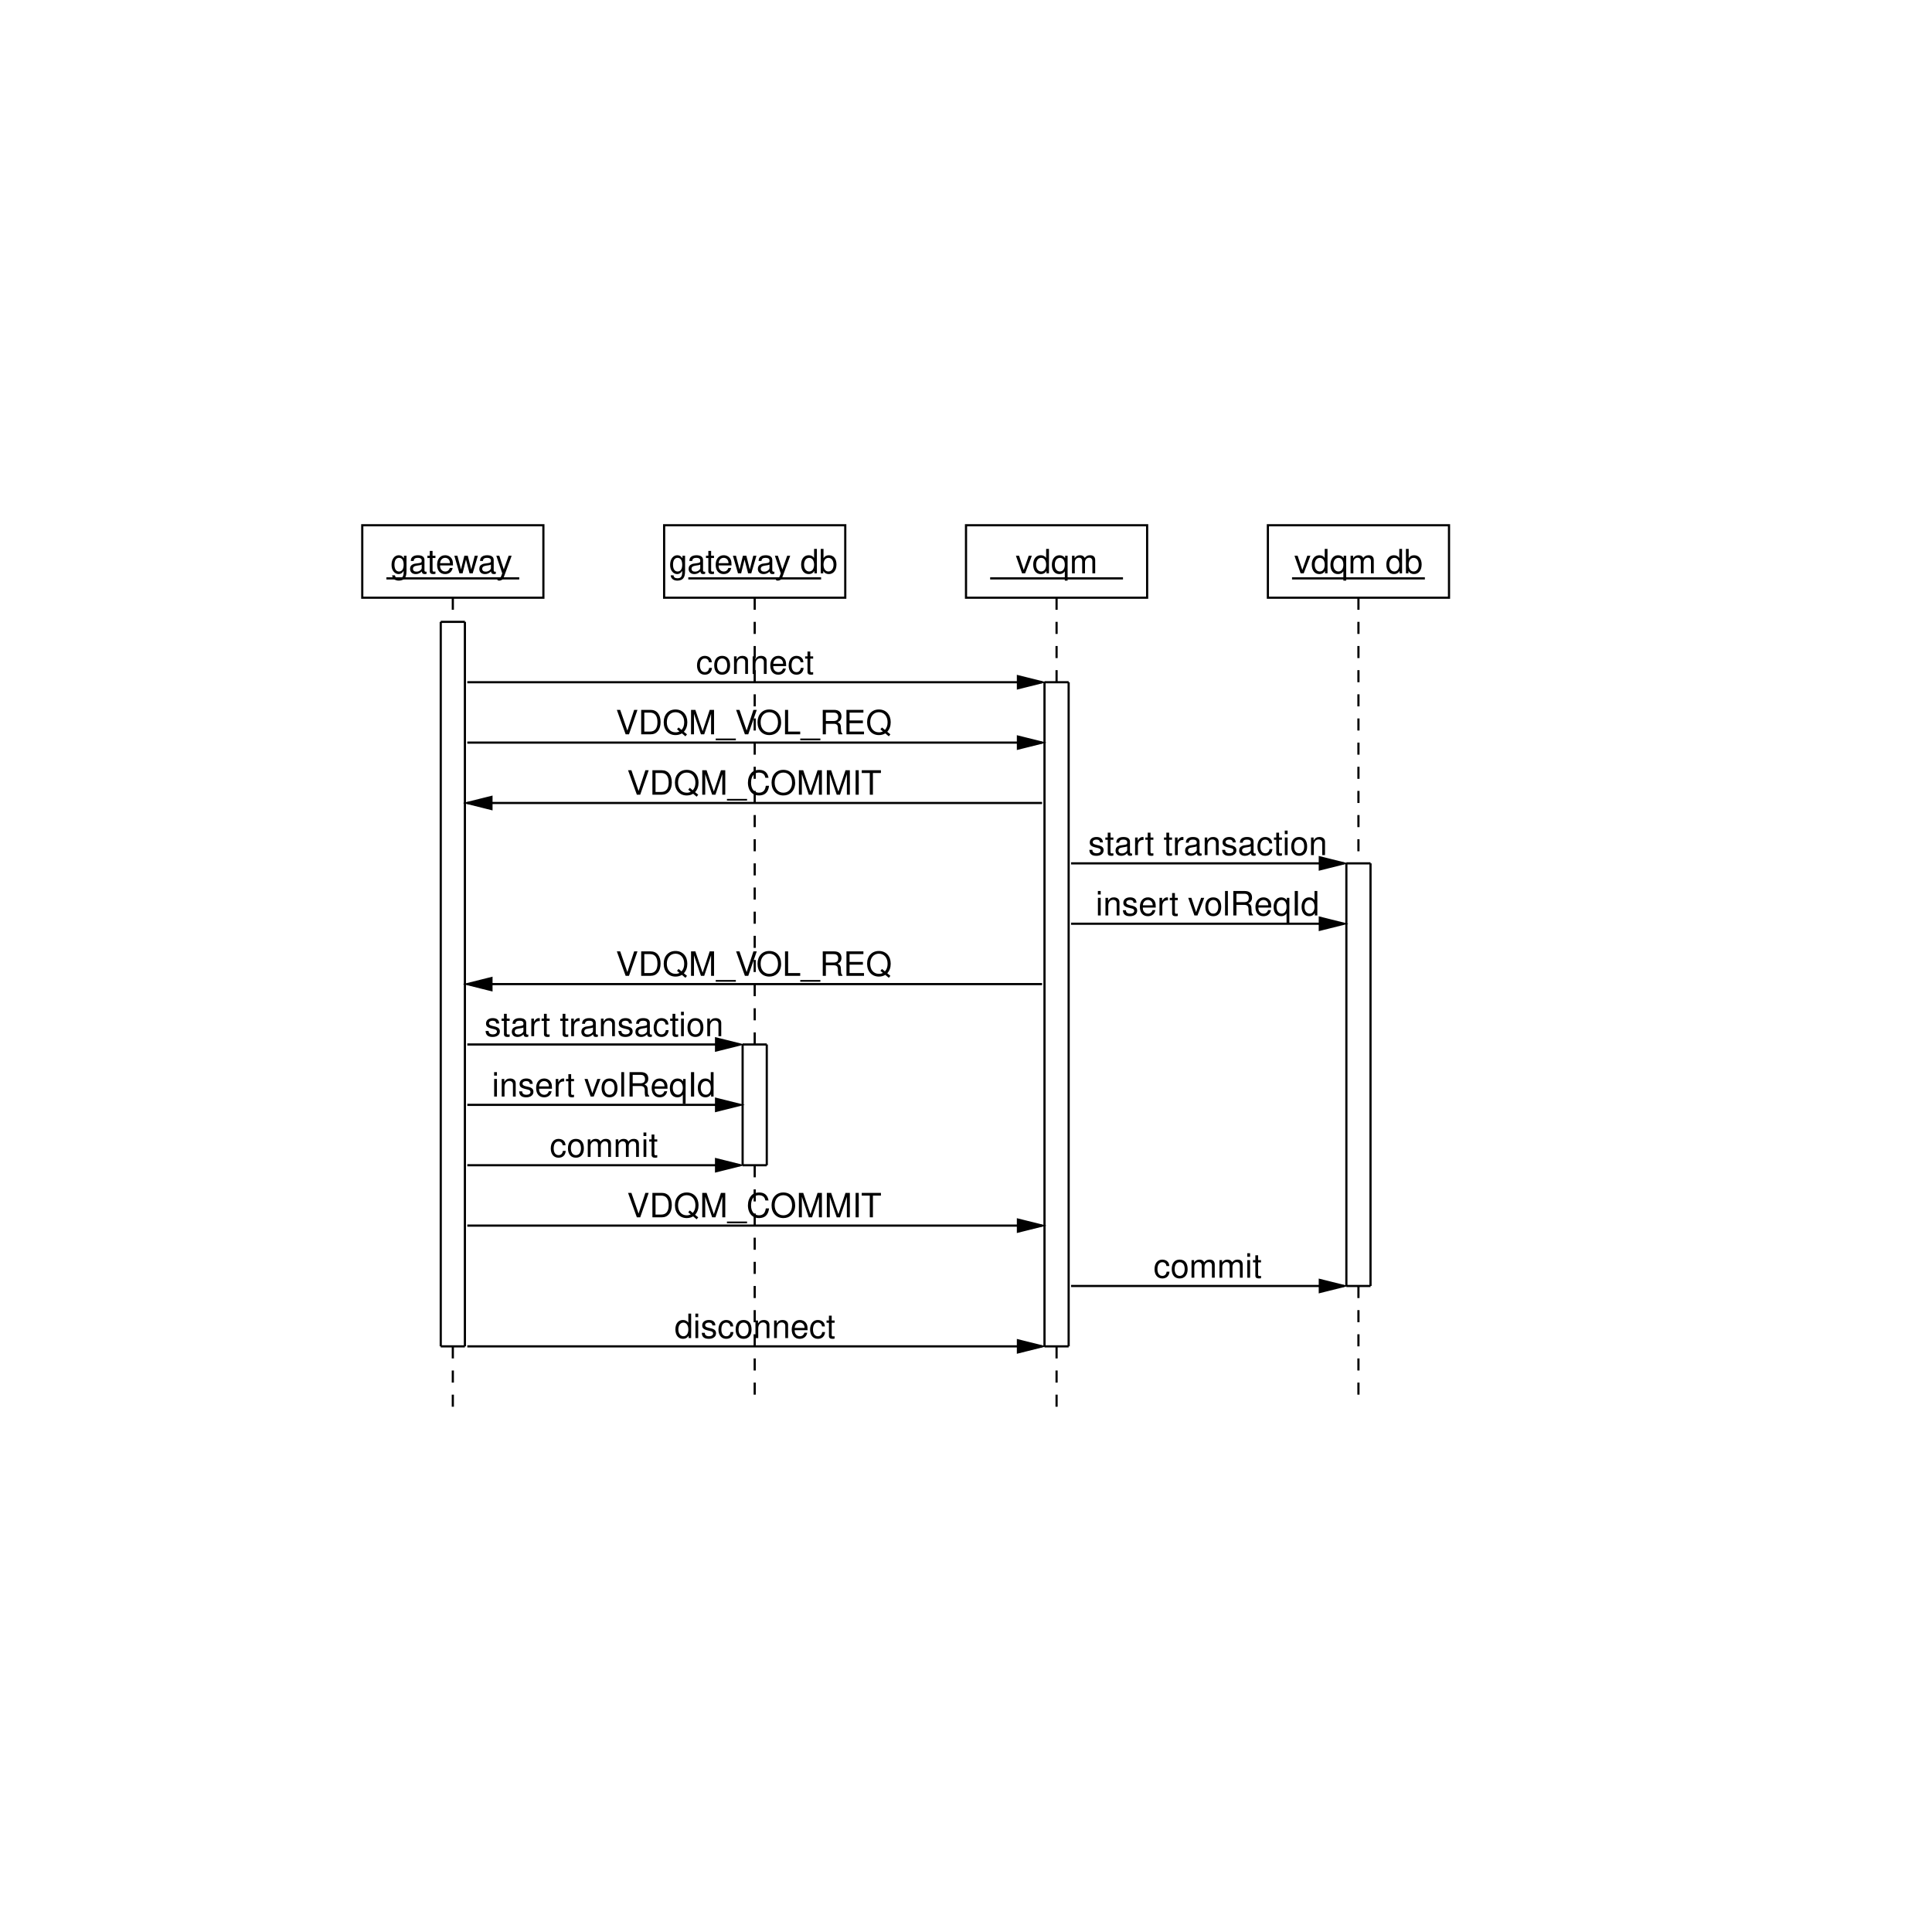
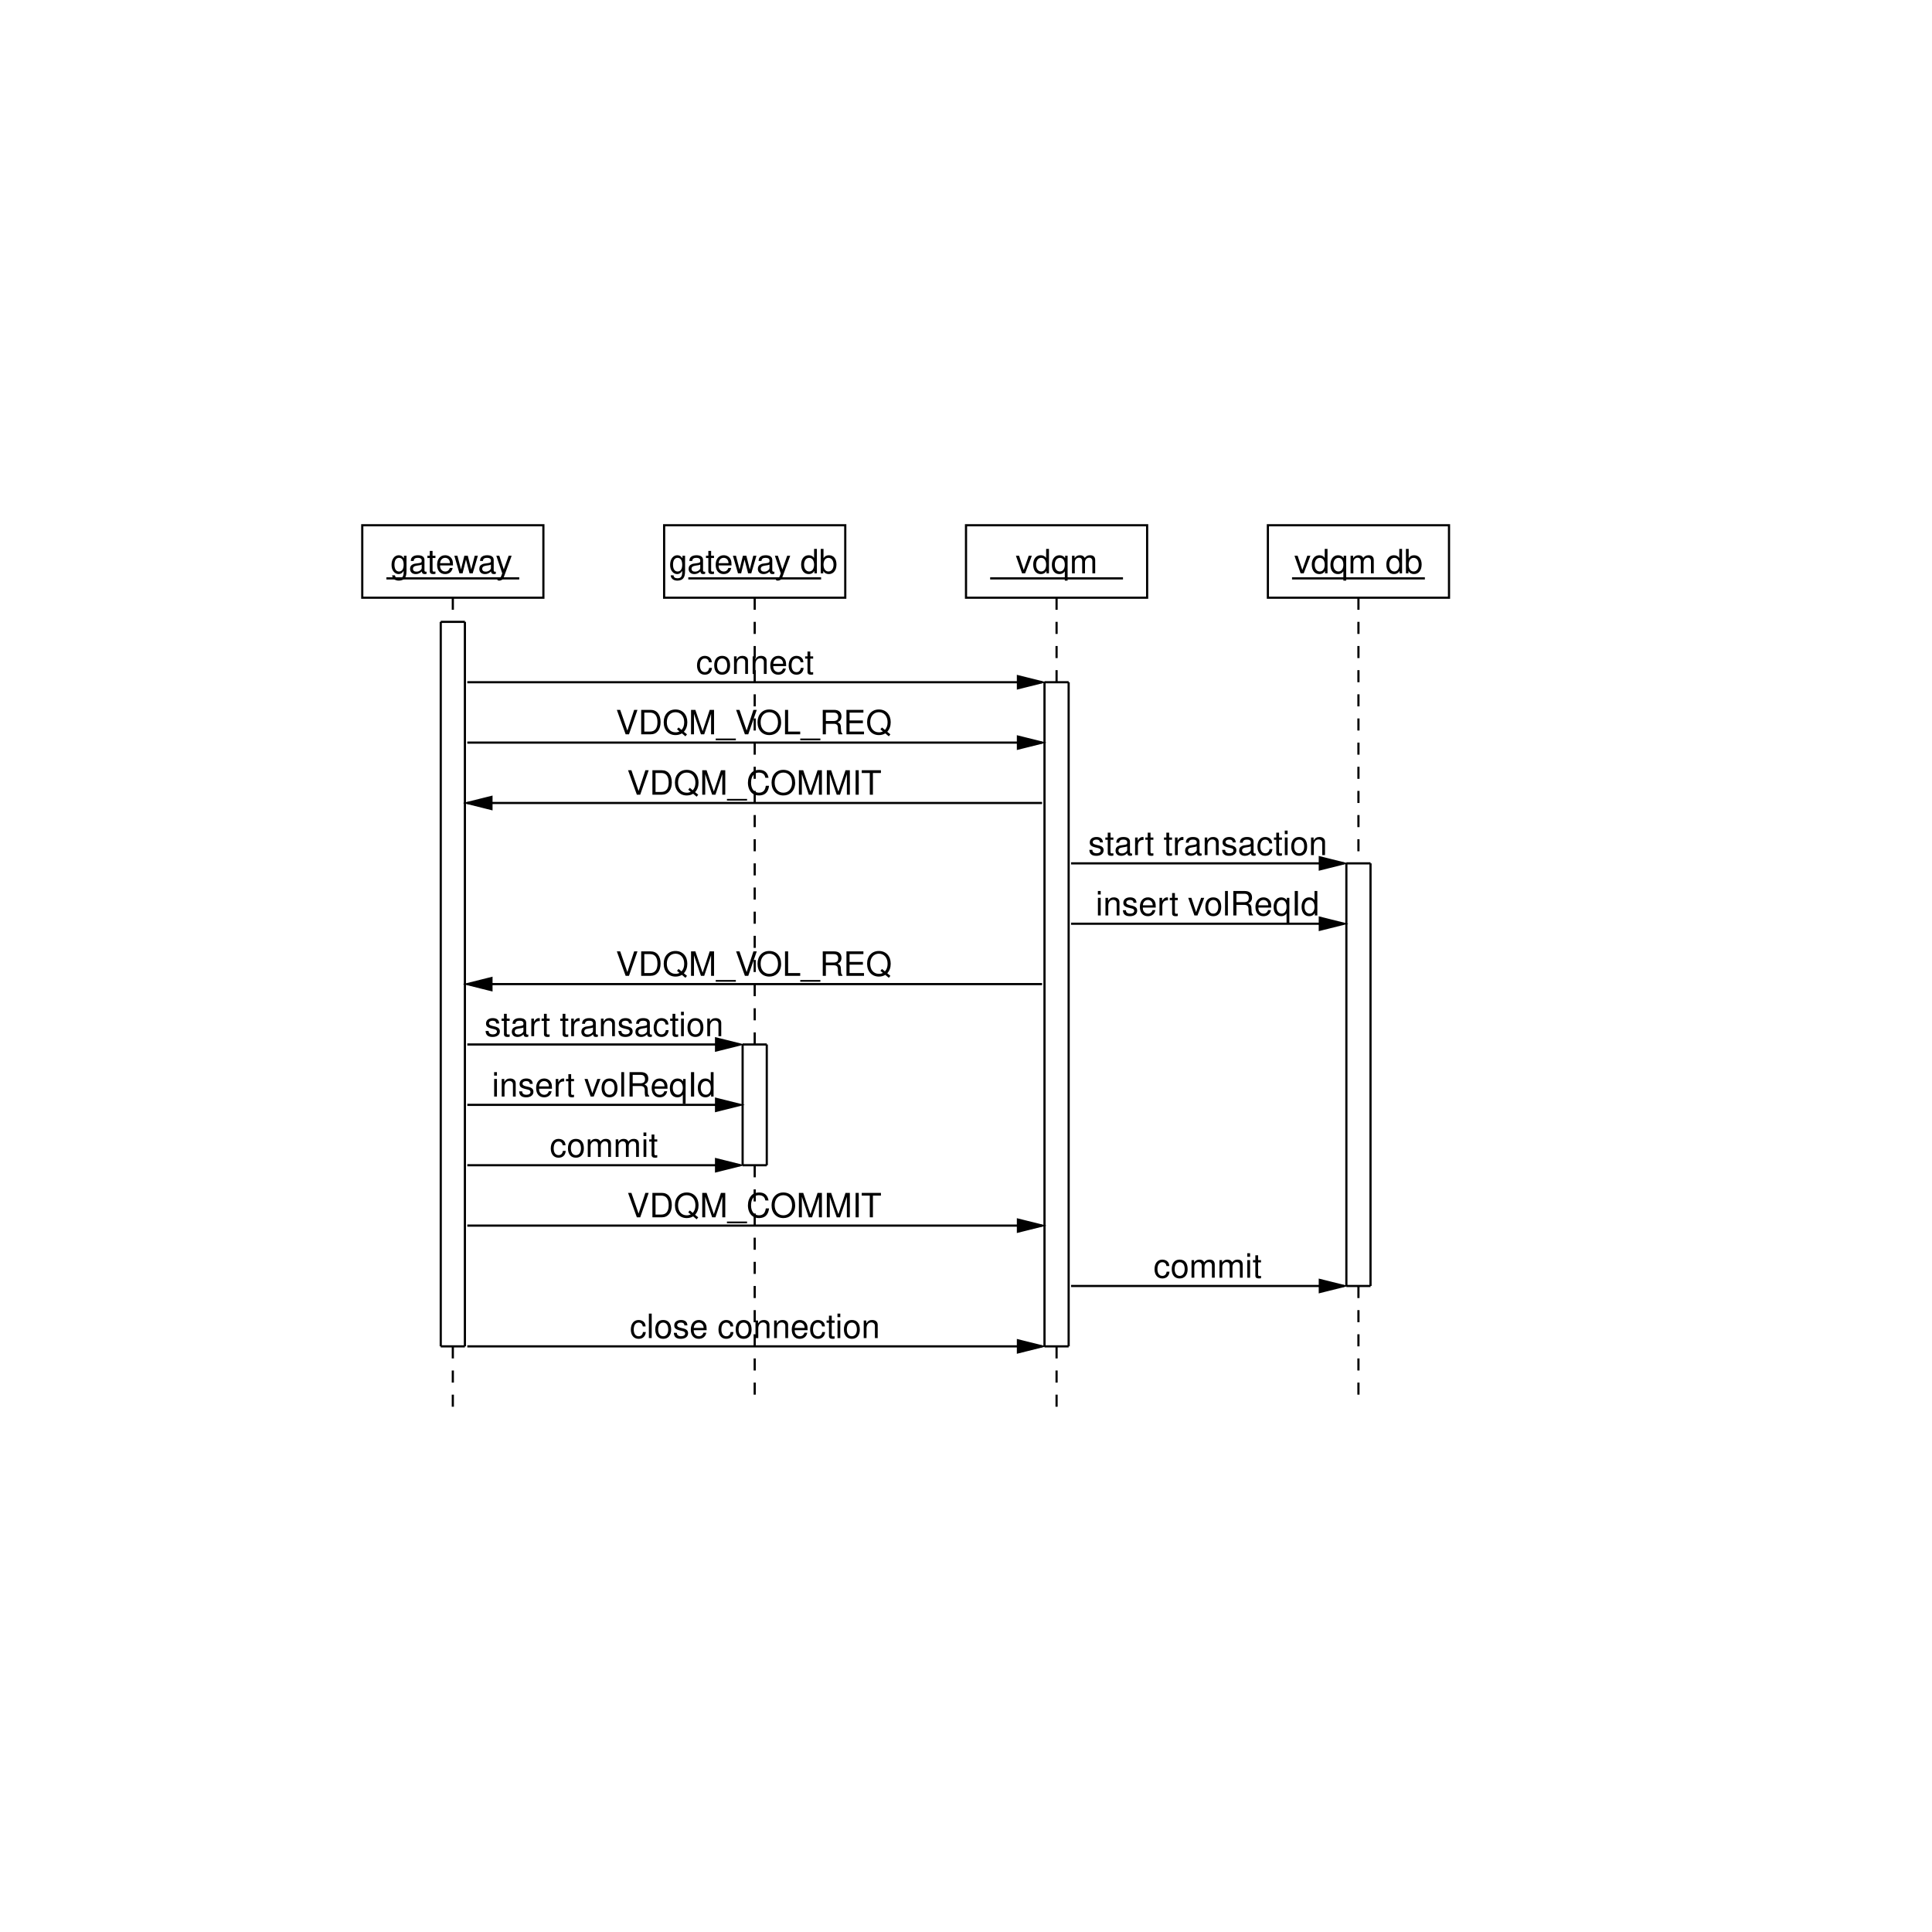
<svg xmlns="http://www.w3.org/2000/svg" version="1.1" baseProfile="full" id="body" width="8in" height="8in" viewBox="0 0 1 1" preserveAspectRatio="none">
  <rect id="background" x="0" y="0" width="1" height="1" stroke="none" fill="white" />
  <g id="content" transform="translate(0.23438,0.24062) scale(1,-1) scale(0.125) " xml:space="preserve" stroke="black" stroke-linecap="butt" stroke-linejoin="miter" stroke-miterlimit="10.433" stroke-dasharray="none" stroke-dashoffset="0" stroke-opacity="1" fill="none" fill-rule="evenodd" fill-opacity="1" font-style="normal" font-variant="normal" font-weight="normal" font-stretch="normal" font-size-adjust="none" letter-spacing="normal" word-spacing="normal" text-anchor="start">
    <rect x="-0.375" y="-0.55" width="0.75" height="0.3" stroke-width="0.009" />
    <text transform="translate(-0.25861,-0.44903) scale(1,-1) scale(0.0069444) " font-family="Helvetica,sans-serif" font-size="20px" stroke="none" fill="black">gateway</text>
    <line x1="-0.275" y1="-0.47" x2="0.275" y2="-0.47" stroke-width="0.009" />
    <rect x="0.875" y="-0.55" width="0.75" height="0.3" stroke-width="0.009" />
    <text transform="translate(0.89486,-0.44903) scale(1,-1) scale(0.0069444) " font-family="Helvetica,sans-serif" font-size="20px" stroke="none" fill="black">gateway db</text>
    <line x1="0.975" y1="-0.47" x2="1.525" y2="-0.47" stroke-width="0.009" />
    <rect x="2.125" y="-0.55" width="0.75" height="0.3" stroke-width="0.009" />
    <text transform="translate(2.3302,-0.44903) scale(1,-1) scale(0.0069444) " font-family="Helvetica,sans-serif" font-size="20px" stroke="none" fill="black">vdqm</text>
    <line x1="2.225" y1="-0.47" x2="2.775" y2="-0.47" stroke-width="0.009" />
    <rect x="3.375" y="-0.55" width="0.75" height="0.3" stroke-width="0.009" />
    <text transform="translate(3.4837,-0.44903) scale(1,-1) scale(0.0069444) " font-family="Helvetica,sans-serif" font-size="20px" stroke="none" fill="black">vdqm db</text>
    <line x1="3.475" y1="-0.47" x2="4.025" y2="-0.47" stroke-width="0.009" />
    <line x1="0" y1="-0.55" x2="0" y2="-0.65" stroke-width="0.009" stroke-dasharray="0.05, 0.05" />
    <line x1="-0.05" y1="-0.65" x2="0.05" y2="-0.65" stroke-width="0.009" />
    <line x1="0.06" y1="-0.9" x2="2.44" y2="-0.9" stroke-width="0.009" />
    <polygon points="2.34,-0.875 2.44,-0.9 2.34,-0.925 " stroke-width="0.009" fill="black" />
    <text transform="translate(1.0068,-0.86569) scale(1,-1) scale(0.0069444) " font-family="Helvetica,sans-serif" font-size="20px" stroke="none" fill="black">connect</text>
    <text transform="translate(1.2307,-1.0324) scale(1,-1) scale(0.0069444) " font-family="Helvetica,sans-serif" font-size="20px" stroke="none" fill="black"> </text>
    <line x1="2.5" y1="-0.55" x2="2.5" y2="-0.9" stroke-width="0.009" stroke-dasharray="0.05, 0.05" />
    <line x1="2.45" y1="-0.9" x2="2.55" y2="-0.9" stroke-width="0.009" />
    <line x1="0.06" y1="-1.15" x2="2.44" y2="-1.15" stroke-width="0.009" />
    <polygon points="2.34,-1.125 2.44,-1.15 2.34,-1.175 " stroke-width="0.009" fill="black" />
    <text transform="translate(0.675,-1.1157) scale(1,-1) scale(0.0069444) " font-family="Helvetica,sans-serif" font-size="20px" stroke="none" fill="black">VDQM_VOL_REQ</text>
    <text transform="translate(1.2307,-1.2824) scale(1,-1) scale(0.0069444) " font-family="Helvetica,sans-serif" font-size="20px" stroke="none" fill="black"> </text>
    <line x1="2.44" y1="-1.4" x2="0.06" y2="-1.4" stroke-width="0.009" />
    <polygon points="0.16,-1.425 0.06,-1.4 0.16,-1.375 " stroke-width="0.009" fill="black" />
    <text transform="translate(0.72146,-1.3657) scale(1,-1) scale(0.0069444) " font-family="Helvetica,sans-serif" font-size="20px" stroke="none" fill="black">VDQM_COMMIT</text>
    <text transform="translate(1.2307,-1.5324) scale(1,-1) scale(0.0069444) " font-family="Helvetica,sans-serif" font-size="20px" stroke="none" fill="black"> </text>
    <line x1="2.56" y1="-1.65" x2="3.69" y2="-1.65" stroke-width="0.009" />
    <polygon points="3.59,-1.625 3.69,-1.65 3.59,-1.675 " stroke-width="0.009" fill="black" />
    <text transform="translate(2.631,-1.6157) scale(1,-1) scale(0.0069444) " font-family="Helvetica,sans-serif" font-size="20px" stroke="none" fill="black">start transaction</text>
    <text transform="translate(3.1057,-1.7824) scale(1,-1) scale(0.0069444) " font-family="Helvetica,sans-serif" font-size="20px" stroke="none" fill="black"> </text>
    <line x1="3.75" y1="-0.55" x2="3.75" y2="-1.65" stroke-width="0.009" stroke-dasharray="0.05, 0.05" />
    <line x1="3.7" y1="-1.65" x2="3.8" y2="-1.65" stroke-width="0.009" />
    <line x1="2.56" y1="-1.9" x2="3.69" y2="-1.9" stroke-width="0.009" />
    <polygon points="3.59,-1.875 3.69,-1.9 3.59,-1.925 " stroke-width="0.009" fill="black" />
    <text transform="translate(2.6619,-1.8657) scale(1,-1) scale(0.0069444) " font-family="Helvetica,sans-serif" font-size="20px" stroke="none" fill="black">insert volReqId</text>
    <text transform="translate(3.1057,-2.0324) scale(1,-1) scale(0.0069444) " font-family="Helvetica,sans-serif" font-size="20px" stroke="none" fill="black"> </text>
    <line x1="2.44" y1="-2.15" x2="0.06" y2="-2.15" stroke-width="0.009" />
    <polygon points="0.16,-2.175 0.06,-2.15 0.16,-2.125 " stroke-width="0.009" fill="black" />
    <text transform="translate(0.675,-2.1157) scale(1,-1) scale(0.0069444) " font-family="Helvetica,sans-serif" font-size="20px" stroke="none" fill="black">VDQM_VOL_REQ</text>
    <text transform="translate(1.2307,-2.2824) scale(1,-1) scale(0.0069444) " font-family="Helvetica,sans-serif" font-size="20px" stroke="none" fill="black"> </text>
    <line x1="0.06" y1="-2.4" x2="1.19" y2="-2.4" stroke-width="0.009" />
    <polygon points="1.09,-2.375 1.19,-2.4 1.09,-2.425 " stroke-width="0.009" fill="black" />
    <text transform="translate(0.13097,-2.3657) scale(1,-1) scale(0.0069444) " font-family="Helvetica,sans-serif" font-size="20px" stroke="none" fill="black">start transaction</text>
    <text transform="translate(0.60569,-2.5324) scale(1,-1) scale(0.0069444) " font-family="Helvetica,sans-serif" font-size="20px" stroke="none" fill="black"> </text>
    <line x1="1.25" y1="-0.55" x2="1.25" y2="-2.4" stroke-width="0.009" stroke-dasharray="0.05, 0.05" />
    <line x1="1.2" y1="-2.4" x2="1.3" y2="-2.4" stroke-width="0.009" />
    <line x1="0.06" y1="-2.65" x2="1.19" y2="-2.65" stroke-width="0.009" />
    <polygon points="1.09,-2.625 1.19,-2.65 1.09,-2.675 " stroke-width="0.009" fill="black" />
    <text transform="translate(0.16188,-2.6157) scale(1,-1) scale(0.0069444) " font-family="Helvetica,sans-serif" font-size="20px" stroke="none" fill="black">insert volReqId</text>
    <text transform="translate(0.60569,-2.7824) scale(1,-1) scale(0.0069444) " font-family="Helvetica,sans-serif" font-size="20px" stroke="none" fill="black"> </text>
    <line x1="0.06" y1="-2.9" x2="1.19" y2="-2.9" stroke-width="0.009" />
    <polygon points="1.09,-2.875 1.19,-2.9 1.09,-2.925 " stroke-width="0.009" fill="black" />
    <text transform="translate(0.40125,-2.8657) scale(1,-1) scale(0.0069444) " font-family="Helvetica,sans-serif" font-size="20px" stroke="none" fill="black">commit</text>
    <text transform="translate(0.60569,-3.0324) scale(1,-1) scale(0.0069444) " font-family="Helvetica,sans-serif" font-size="20px" stroke="none" fill="black"> </text>
    <line x1="1.2" y1="-2.4" x2="1.2" y2="-2.9" stroke-width="0.009" />
    <line x1="1.3" y1="-2.4" x2="1.3" y2="-2.9" stroke-width="0.009" />
    <line x1="1.2" y1="-2.9" x2="1.3" y2="-2.9" stroke-width="0.009" />
    <line x1="0.06" y1="-3.15" x2="2.44" y2="-3.15" stroke-width="0.009" />
    <polygon points="2.34,-3.125 2.44,-3.15 2.34,-3.175 " stroke-width="0.009" fill="black" />
    <text transform="translate(0.72146,-3.1157) scale(1,-1) scale(0.0069444) " font-family="Helvetica,sans-serif" font-size="20px" stroke="none" fill="black">VDQM_COMMIT</text>
    <text transform="translate(1.2307,-3.2824) scale(1,-1) scale(0.0069444) " font-family="Helvetica,sans-serif" font-size="20px" stroke="none" fill="black"> </text>
    <line x1="2.56" y1="-3.4" x2="3.69" y2="-3.4" stroke-width="0.009" />
    <polygon points="3.59,-3.375 3.69,-3.4 3.59,-3.425 " stroke-width="0.009" fill="black" />
    <text transform="translate(2.9013,-3.3657) scale(1,-1) scale(0.0069444) " font-family="Helvetica,sans-serif" font-size="20px" stroke="none" fill="black">commit</text>
    <text transform="translate(3.1057,-3.5324) scale(1,-1) scale(0.0069444) " font-family="Helvetica,sans-serif" font-size="20px" stroke="none" fill="black"> </text>
    <line x1="3.7" y1="-1.65" x2="3.7" y2="-3.4" stroke-width="0.009" />
    <line x1="3.8" y1="-1.65" x2="3.8" y2="-3.4" stroke-width="0.009" />
    <line x1="3.7" y1="-3.4" x2="3.8" y2="-3.4" stroke-width="0.009" />
    <line x1="0.06" y1="-3.65" x2="2.44" y2="-3.65" stroke-width="0.009" />
    <polygon points="2.34,-3.625 2.44,-3.65 2.34,-3.675 " stroke-width="0.009" fill="black" />
-     <text transform="translate(0.91806,-3.6157) scale(1,-1) scale(0.0069444) " font-family="Helvetica,sans-serif" font-size="20px" stroke="none" fill="black">disconnect</text>
+     <text transform="translate(0.73278,-3.6157) scale(1,-1) scale(0.0069444) " font-family="Helvetica,sans-serif" font-size="20px" stroke="none" fill="black">close connection</text>
    <text transform="translate(1.2307,-3.7824) scale(1,-1) scale(0.0069444) " font-family="Helvetica,sans-serif" font-size="20px" stroke="none" fill="black"> </text>
    <line x1="2.45" y1="-0.9" x2="2.45" y2="-3.65" stroke-width="0.009" />
    <line x1="2.55" y1="-0.9" x2="2.55" y2="-3.65" stroke-width="0.009" />
    <line x1="2.45" y1="-3.65" x2="2.55" y2="-3.65" stroke-width="0.009" />
    <line x1="-0.05" y1="-0.65" x2="-0.05" y2="-3.65" stroke-width="0.009" />
    <line x1="0.05" y1="-0.65" x2="0.05" y2="-3.65" stroke-width="0.009" />
    <line x1="-0.05" y1="-3.65" x2="0.05" y2="-3.65" stroke-width="0.009" />
    <line x1="0" y1="-3.65" x2="0" y2="-3.9" stroke-width="0.009" stroke-dasharray="0.05, 0.05" />
    <line x1="1.25" y1="-2.9" x2="1.25" y2="-3.9" stroke-width="0.009" stroke-dasharray="0.05, 0.05" />
    <line x1="2.5" y1="-3.65" x2="2.5" y2="-3.9" stroke-width="0.009" stroke-dasharray="0.05, 0.05" />
    <line x1="3.75" y1="-3.4" x2="3.75" y2="-3.9" stroke-width="0.009" stroke-dasharray="0.05, 0.05" />
  </g>
</svg>
